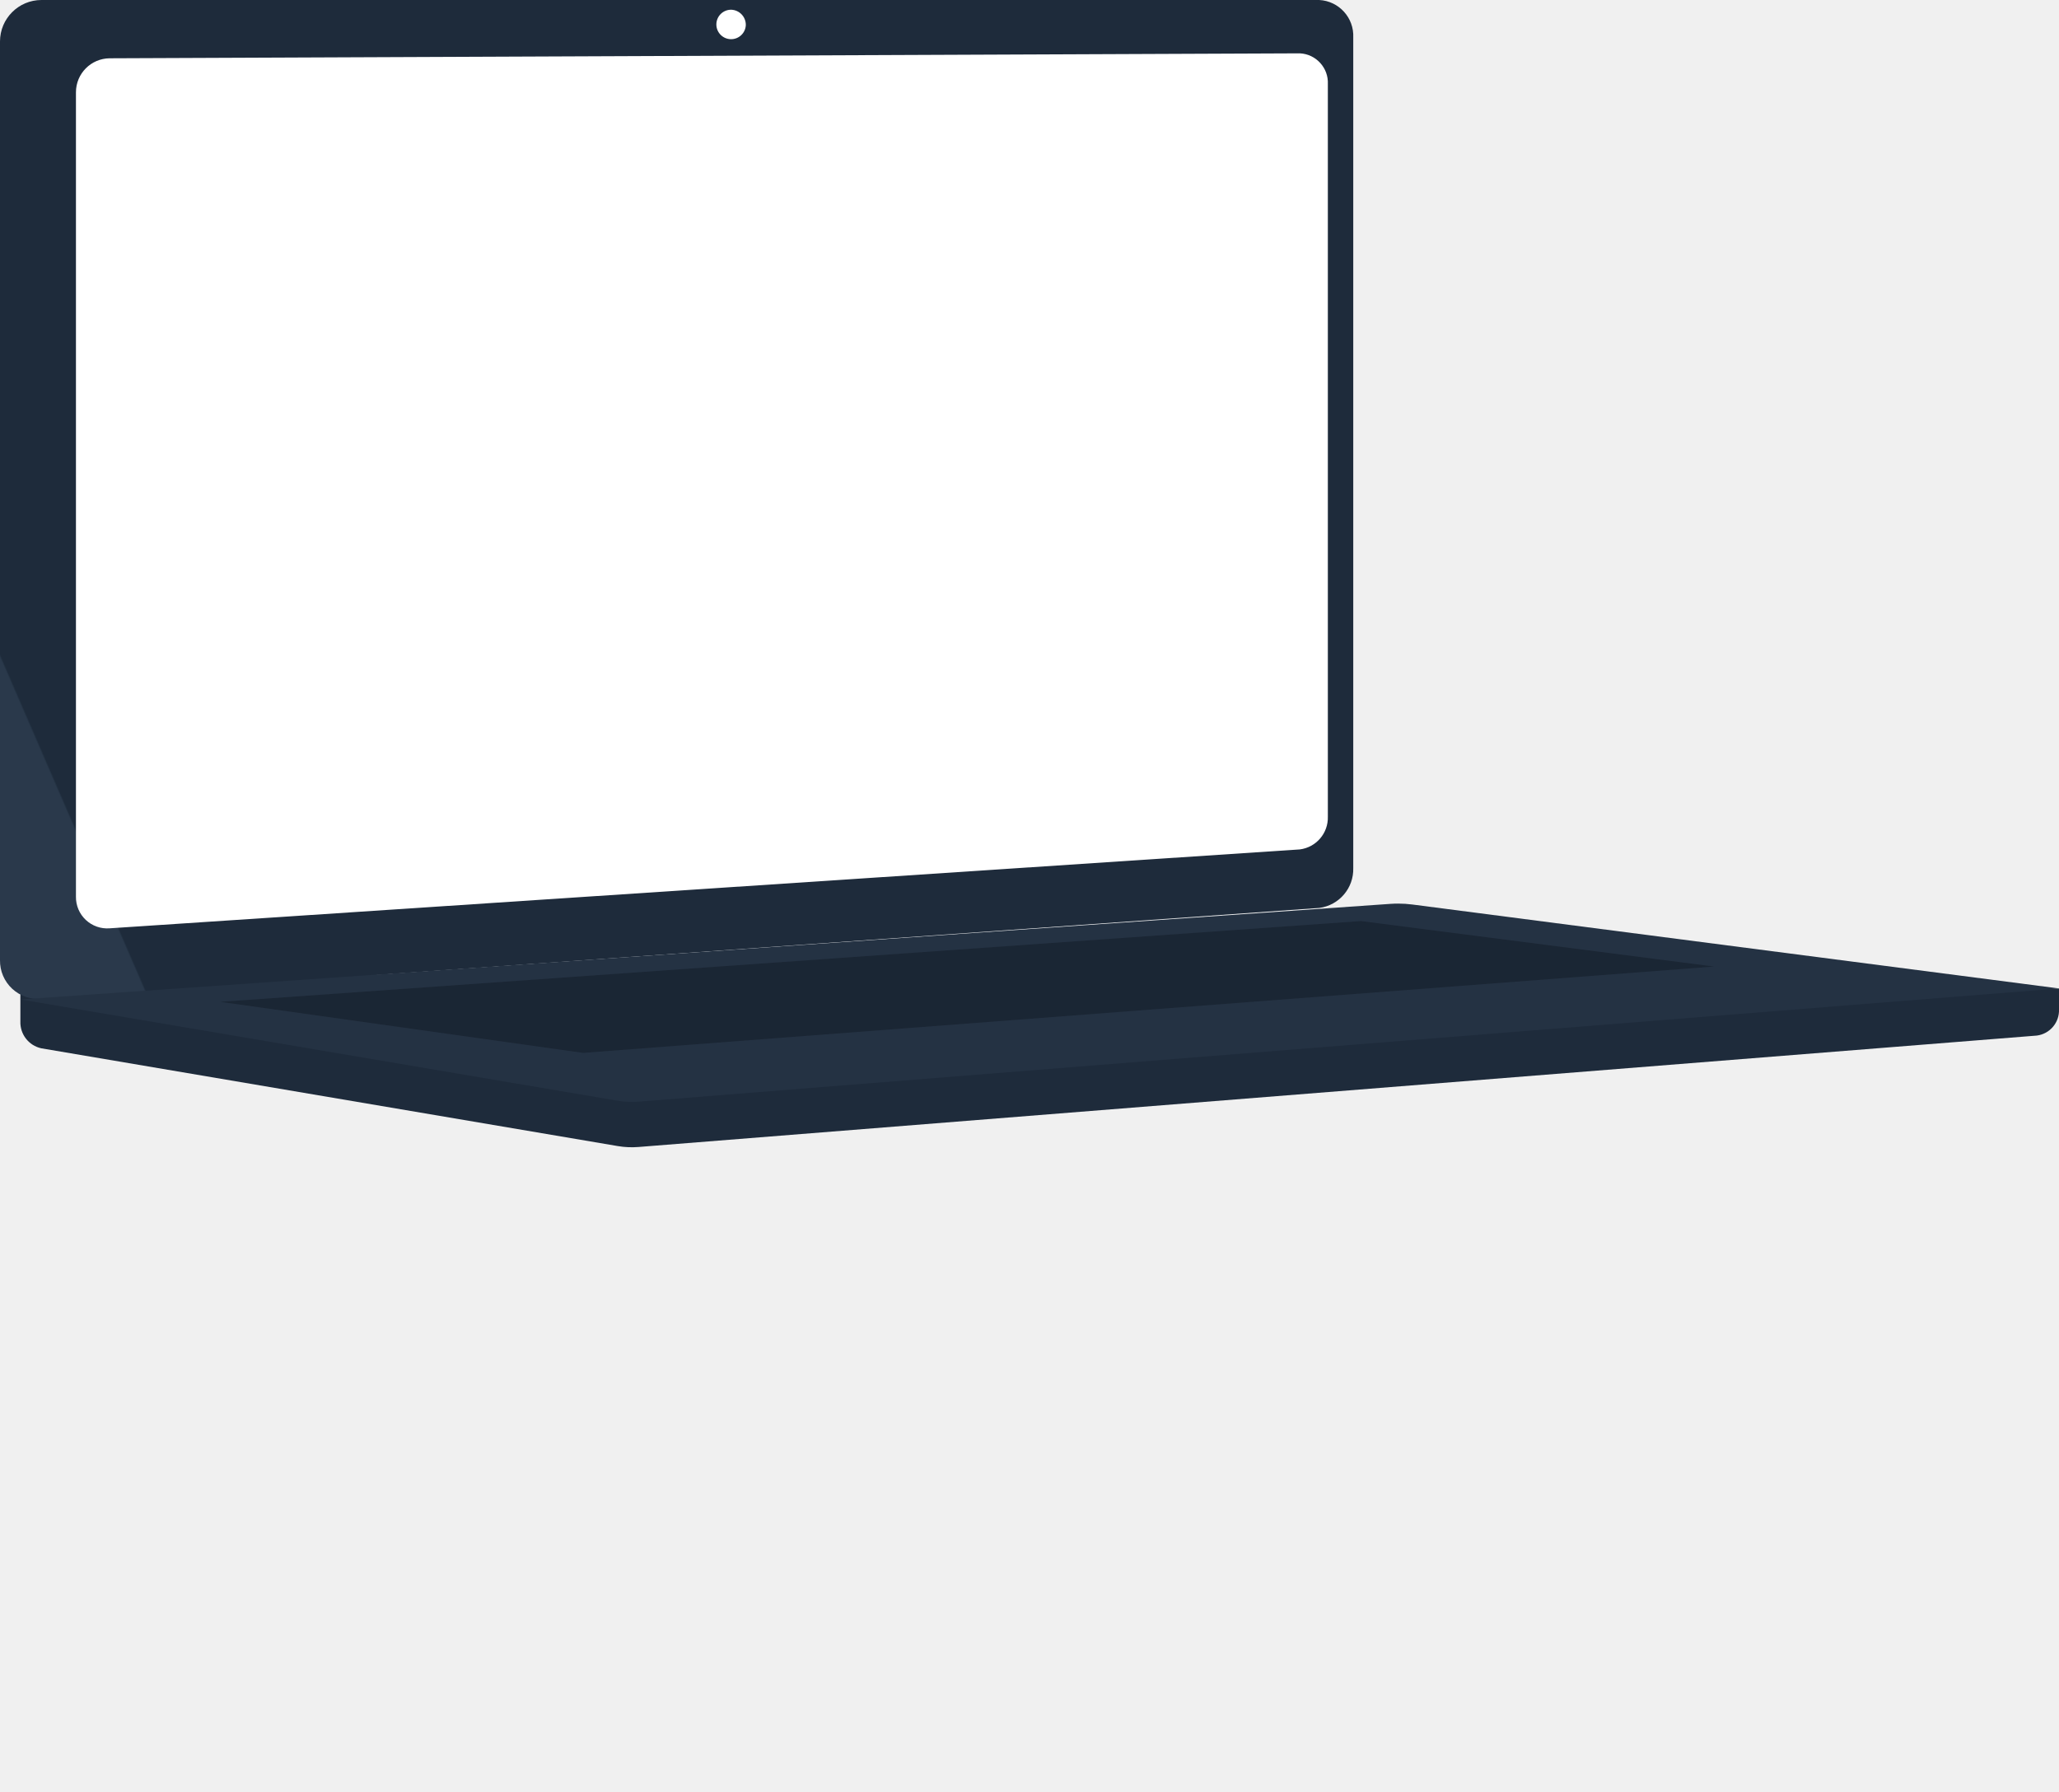
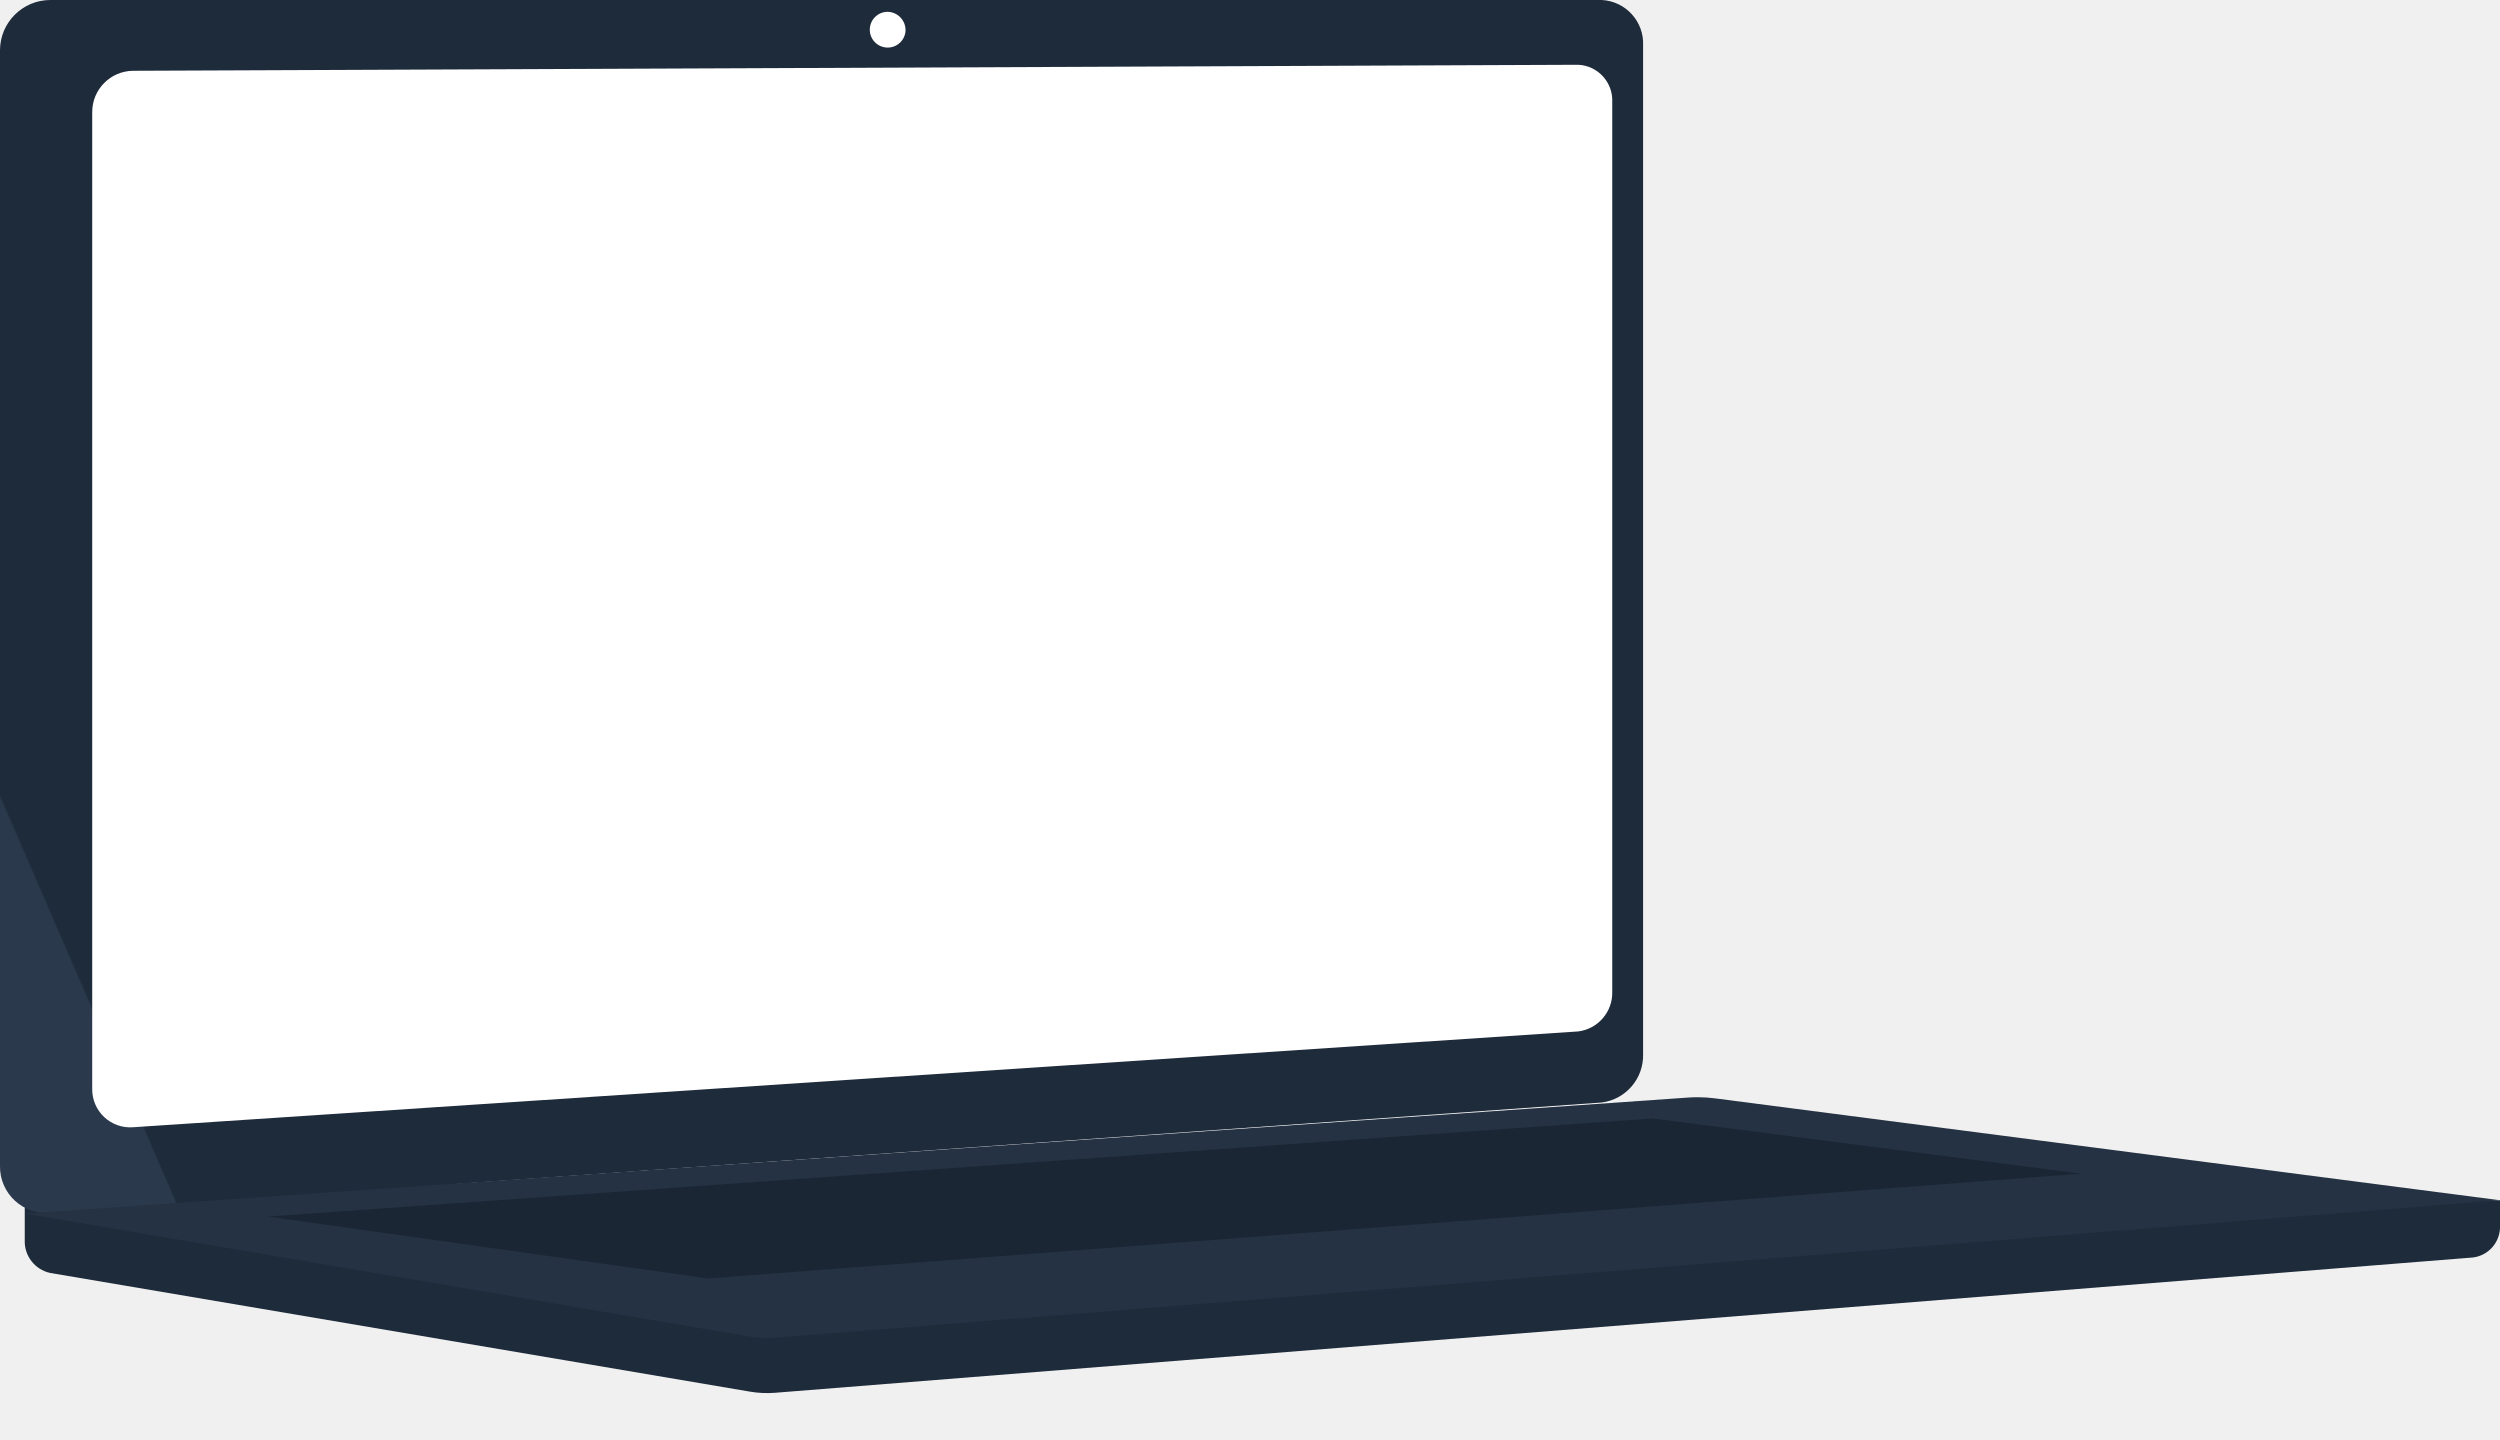
- <svg xmlns="http://www.w3.org/2000/svg" xmlns:xlink="http://www.w3.org/1999/xlink" id="Component_160_1" data-name="Component 160 – 1" height="151.163" viewBox="0 0 173.695 151.163" style="width:100%; height:100%">
+ <svg xmlns="http://www.w3.org/2000/svg" xmlns:xlink="http://www.w3.org/1999/xlink" id="Component_160_1" data-name="Component 160 – 1" height="100" viewBox="0 0 173.695 100" style="width:100%; height:100%">
  <defs>
    <clipPath id="clip-path">
      <rect id="Rectangle_556" data-name="Rectangle 556" width="173.695" height="96.788" fill="none" />
    </clipPath>
    <clipPath id="clip-path-2">
      <path id="Path_4176" data-name="Path 4176" d="M28.729,1374.5a2.243,2.243,0,0,0,1.766,2.275l48.63,8.248a7.069,7.069,0,0,0,1.745.077l117.966-9.4a2.148,2.148,0,0,0,1.869-2.221v-1.748l-171.976-1.416Z" transform="translate(-28.729 -1370.309)" fill="none" />
    </clipPath>
    <linearGradient id="linear-gradient" x1="-0.034" y1="0.592" x2="-0.033" y2="0.592" gradientUnits="objectBoundingBox">
      <stop offset="0" stop-color="#283649" />
      <stop offset="0.996" stop-color="#1e2b3b" />
      <stop offset="1" stop-color="#1e2b3b" />
    </linearGradient>
    <clipPath id="clip-path-3">
      <path id="Path_4177" data-name="Path 4177" d="M3.5,0A3.5,3.5,0,0,0,0,3.5V81.01a3.218,3.218,0,0,0,3.5,3.254L111.285,76.6a3.3,3.3,0,0,0,2.874-3.371V3.167A3.03,3.03,0,0,0,111.285,0Z" fill="none" />
    </clipPath>
    <linearGradient id="linear-gradient-2" x1="0.086" y1="0.947" x2="0.087" y2="0.947" gradientUnits="objectBoundingBox">
      <stop offset="0" stop-color="#2a394b" />
      <stop offset="0.959" stop-color="#1e2c3c" />
      <stop offset="0.996" stop-color="#1e2b3b" />
      <stop offset="1" stop-color="#1e2b3b" />
    </linearGradient>
    <clipPath id="clip-path-4">
      <path id="Path_4178" data-name="Path 4178" d="M210.343,75.223l-100.393.418a2.868,2.868,0,0,0-2.845,2.872V146.37a2.637,2.637,0,0,0,2.845,2.671l100.393-6.655a2.705,2.705,0,0,0,2.371-2.762V77.818a2.484,2.484,0,0,0-2.362-2.595h-.009" transform="translate(-107.105 -75.223)" fill="#fff" />
    </clipPath>
    <clipPath id="clip-path-5">
      <rect id="Rectangle_552" data-name="Rectangle 552" width="173.694" height="96.788" fill="none" />
    </clipPath>
    <clipPath id="clip-path-6">
      <path id="Path_4180" data-name="Path 4180" d="M144.31,1274.319l-115.581,8.065,50.4,8.547a7.075,7.075,0,0,0,1.745.077l119.835-9.552-54.556-7.082a9.264,9.264,0,0,0-1.194-.077q-.322,0-.645.022" transform="translate(-28.729 -1274.297)" fill="none" />
    </clipPath>
    <linearGradient id="linear-gradient-3" x1="-0.01" y1="1.227" x2="-0.01" y2="1.227" xlink:href="#linear-gradient-2" />
    <clipPath id="clip-path-8">
      <rect id="Rectangle_554" data-name="Rectangle 554" width="126.006" height="11.119" fill="none" />
    </clipPath>
  </defs>
  <g id="Group_1370" data-name="Group 1370">
    <g id="Group_1369" data-name="Group 1369" clip-path="url(#clip-path)">
      <g id="Group_1355" data-name="Group 1355" transform="translate(1.719 81.976)">
        <g id="Group_1354" data-name="Group 1354" clip-path="url(#clip-path-2)">
          <rect id="Rectangle_549" data-name="Rectangle 549" width="164.303" height="80.272" transform="matrix(0.922, -0.387, 0.387, 0.922, -5.296, 2.225)" fill="url(#linear-gradient)" />
        </g>
      </g>
      <g id="Group_1357" data-name="Group 1357">
        <g id="Group_1356" data-name="Group 1356" clip-path="url(#clip-path-3)">
          <rect id="Rectangle_550" data-name="Rectangle 550" width="137.935" height="122.023" transform="translate(-30.133 12.656) rotate(-22.782)" fill="url(#linear-gradient-2)" />
        </g>
      </g>
      <g id="Group_1359" data-name="Group 1359" transform="translate(6.407 4.5)">
        <g id="Group_1358" data-name="Group 1358" clip-path="url(#clip-path-4)">
          <rect id="Rectangle_551" data-name="Rectangle 551" width="118.169" height="128.665" transform="matrix(0.522, -0.853, 0.853, 0.522, -32.906, 53.794)" fill="#fff" />
        </g>
      </g>
      <g id="Group_1361" data-name="Group 1361">
        <g id="Group_1360" data-name="Group 1360" clip-path="url(#clip-path-5)">
          <path id="Path_4179" data-name="Path 4179" d="M1012.691,14.957a1.243,1.243,0,1,1-1.24-1.3,1.278,1.278,0,0,1,1.24,1.3" transform="translate(-949.775 -12.837)" fill="#fff" />
        </g>
      </g>
      <g id="Group_1363" data-name="Group 1363" transform="translate(1.719 76.233)">
        <g id="Group_1362" data-name="Group 1362" clip-path="url(#clip-path-6)">
          <rect id="Rectangle_553" data-name="Rectangle 553" width="171.976" height="16.758" transform="translate(0 0)" fill="url(#linear-gradient-3)" />
        </g>
      </g>
      <g id="Group_1368" data-name="Group 1368">
        <g id="Group_1367" data-name="Group 1367" clip-path="url(#clip-path-5)">
          <g id="Group_1366" data-name="Group 1366" transform="translate(18.584 77.708)" opacity="0.3" style="mix-blend-mode: multiply;isolation: isolate">
            <g id="Group_1365" data-name="Group 1365">
              <g id="Group_1364" data-name="Group 1364" clip-path="url(#clip-path-8)">
                <path id="Path_4181" data-name="Path 4181" d="M310.644,1305.781l96.225-6.814,29.781,3.835-95.4,7.284Z" transform="translate(-310.644 -1298.967)" fill="#1e2b3b" />
              </g>
            </g>
          </g>
        </g>
      </g>
    </g>
  </g>
</svg>
